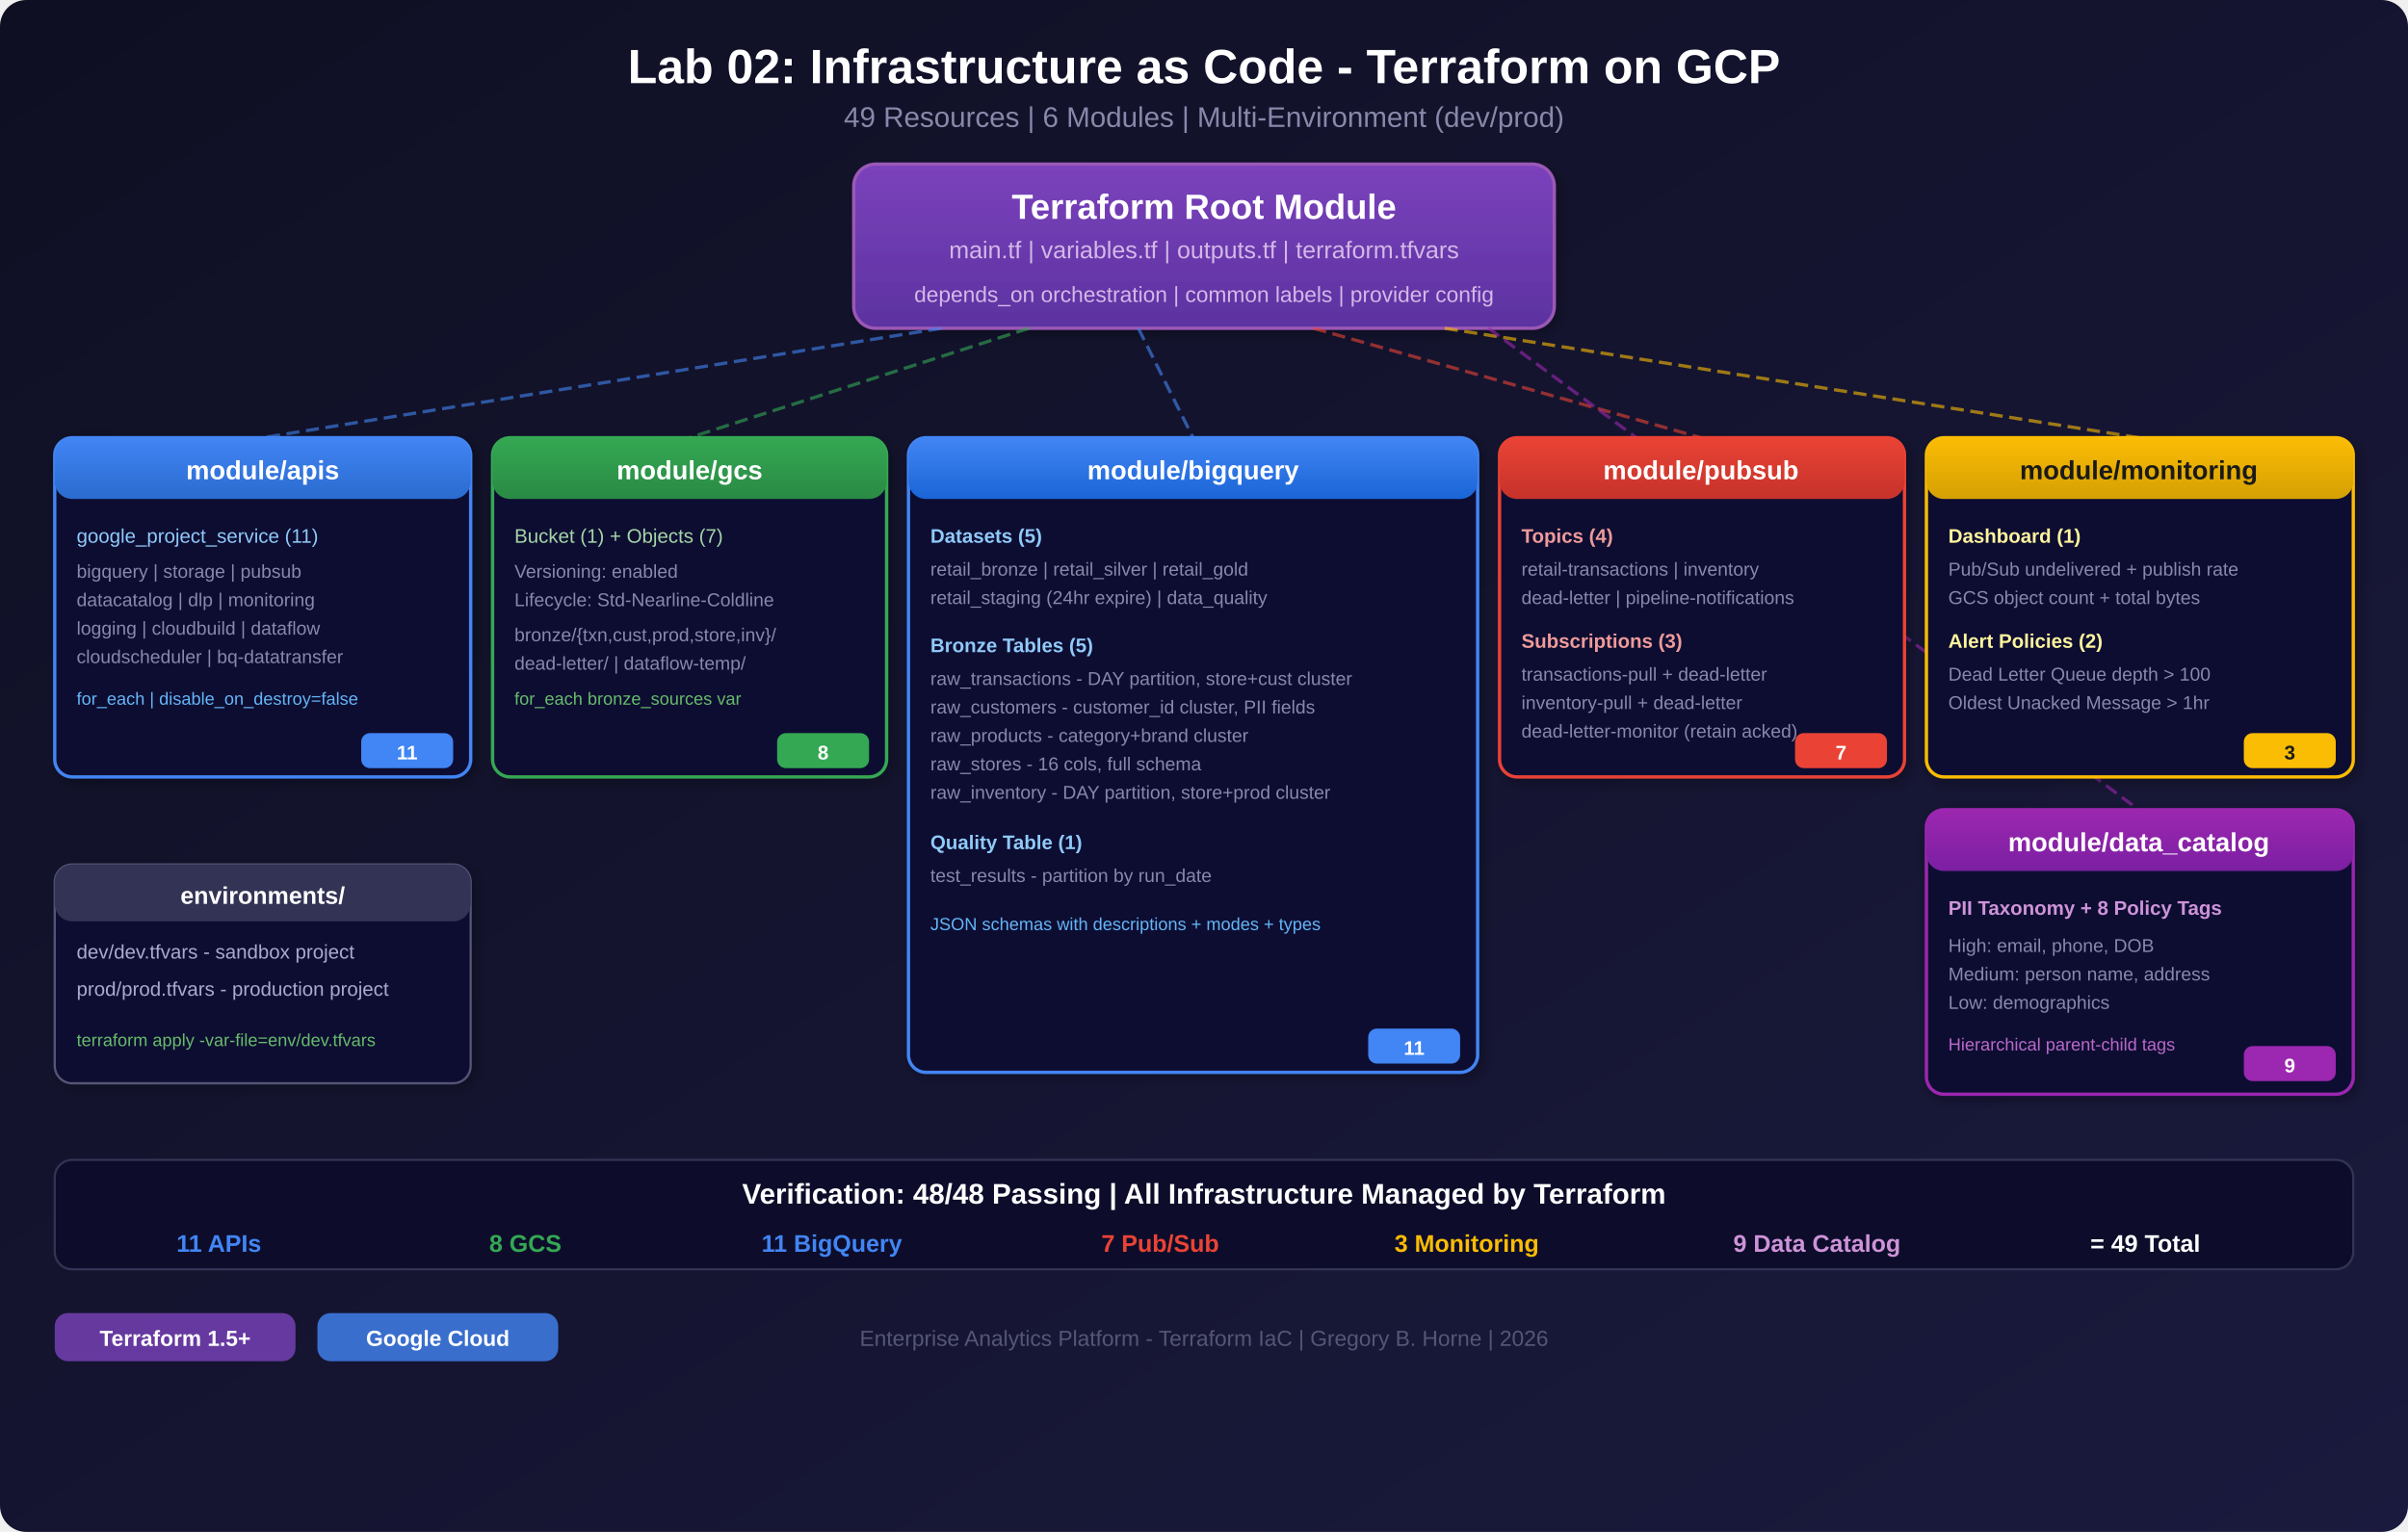
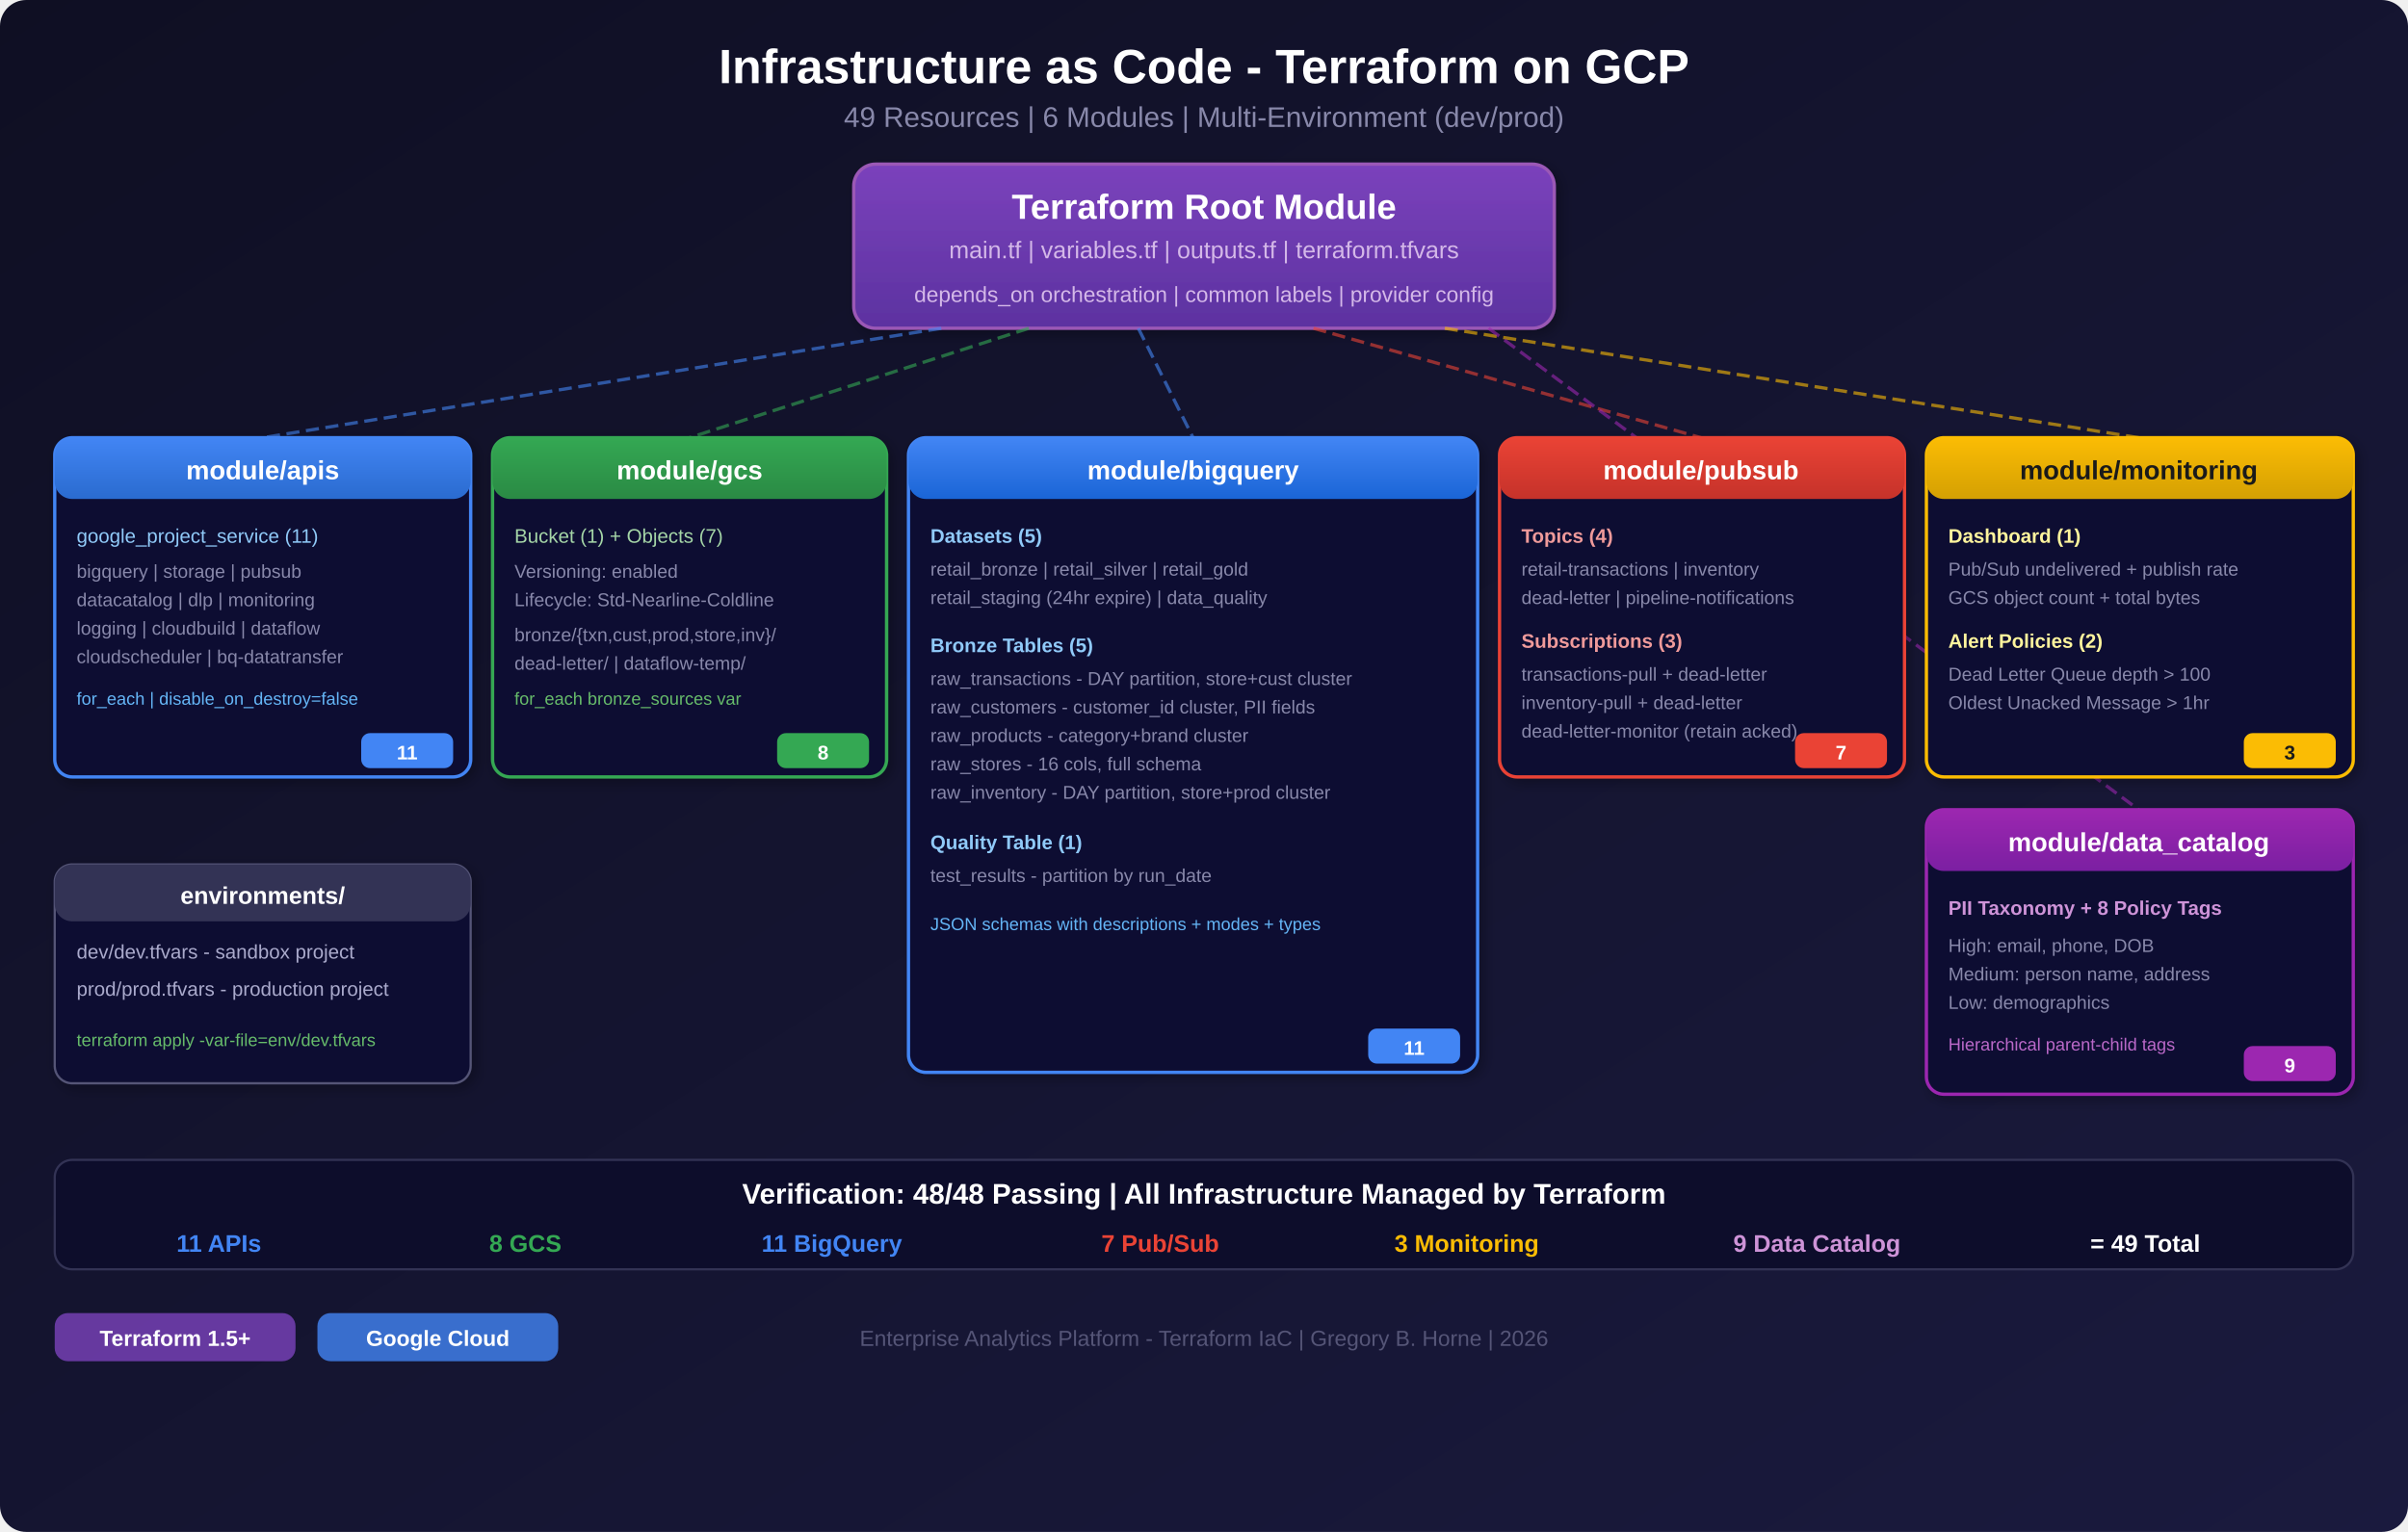
<svg xmlns="http://www.w3.org/2000/svg" viewBox="0 0 1100 700" font-family="'Segoe UI', Arial, sans-serif">
  <defs>
    <linearGradient id="bgGrad" x1="0%" y1="0%" x2="100%" y2="100%">
      <stop offset="0%" style="stop-color:#0f0f23" />
      <stop offset="100%" style="stop-color:#1a1a3e" />
    </linearGradient>
    <linearGradient id="tfGrad" x1="0%" y1="0%" x2="0%" y2="100%">
      <stop offset="0%" style="stop-color:#7B42BC" />
      <stop offset="100%" style="stop-color:#5C32A0" />
    </linearGradient>
    <linearGradient id="apiGrad" x1="0%" y1="0%" x2="0%" y2="100%">
      <stop offset="0%" style="stop-color:#4285F4" />
      <stop offset="100%" style="stop-color:#2a6bcf" />
    </linearGradient>
    <linearGradient id="gcsGrad" x1="0%" y1="0%" x2="0%" y2="100%">
      <stop offset="0%" style="stop-color:#34A853" />
      <stop offset="100%" style="stop-color:#2a8a44" />
    </linearGradient>
    <linearGradient id="bqGrad" x1="0%" y1="0%" x2="0%" y2="100%">
      <stop offset="0%" style="stop-color:#4285F4" />
      <stop offset="100%" style="stop-color:#1a65d6" />
    </linearGradient>
    <linearGradient id="psGrad" x1="0%" y1="0%" x2="0%" y2="100%">
      <stop offset="0%" style="stop-color:#EA4335" />
      <stop offset="100%" style="stop-color:#c5322a" />
    </linearGradient>
    <linearGradient id="monGrad" x1="0%" y1="0%" x2="0%" y2="100%">
      <stop offset="0%" style="stop-color:#FBBC04" />
      <stop offset="100%" style="stop-color:#d4a003" />
    </linearGradient>
    <linearGradient id="dcGrad" x1="0%" y1="0%" x2="0%" y2="100%">
      <stop offset="0%" style="stop-color:#9C27B0" />
      <stop offset="100%" style="stop-color:#7B1FA2" />
    </linearGradient>
    <filter id="shadow">
      <feDropShadow dx="2" dy="2" stdDeviation="3" flood-opacity="0.3" />
    </filter>
  </defs>
  <rect width="1100" height="700" fill="url(#bgGrad)" rx="12" />
-   <text x="550" y="38" text-anchor="middle" fill="#ffffff" font-size="22" font-weight="bold">Lab 02: Infrastructure as Code - Terraform on GCP</text>
+   <text x="550" y="38" text-anchor="middle" fill="#ffffff" font-size="22" font-weight="bold">Infrastructure as Code - Terraform on GCP</text>
  <text x="550" y="58" text-anchor="middle" fill="#8888aa" font-size="13">49 Resources | 6 Modules | Multi-Environment (dev/prod)</text>
  <rect x="390" y="75" width="320" height="75" rx="10" fill="url(#tfGrad)" filter="url(#shadow)" stroke="#9B59B6" stroke-width="1.5" />
  <text x="550" y="100" text-anchor="middle" fill="#ffffff" font-size="16" font-weight="bold">Terraform Root Module</text>
  <text x="550" y="118" text-anchor="middle" fill="#d4b8e8" font-size="11">main.tf | variables.tf | outputs.tf | terraform.tfvars</text>
  <text x="550" y="138" text-anchor="middle" fill="#d4b8e8" font-size="10">depends_on orchestration | common labels | provider config</text>
  <line x1="430" y1="150" x2="120" y2="200" stroke="#4285F4" stroke-width="1.5" stroke-dasharray="6,3" opacity="0.6" />
  <line x1="470" y1="150" x2="315" y2="200" stroke="#34A853" stroke-width="1.5" stroke-dasharray="6,3" opacity="0.6" />
  <line x1="520" y1="150" x2="545" y2="200" stroke="#4285F4" stroke-width="1.5" stroke-dasharray="6,3" opacity="0.6" />
  <line x1="600" y1="150" x2="777" y2="200" stroke="#EA4335" stroke-width="1.5" stroke-dasharray="6,3" opacity="0.6" />
  <line x1="660" y1="150" x2="977" y2="200" stroke="#FBBC04" stroke-width="1.5" stroke-dasharray="6,3" opacity="0.6" />
  <line x1="680" y1="150" x2="977" y2="370" stroke="#9C27B0" stroke-width="1.5" stroke-dasharray="6,3" opacity="0.6" />
  <rect x="25" y="200" width="190" height="155" rx="8" fill="#111133" stroke="#4285F4" stroke-width="1.5" filter="url(#shadow)" />
  <rect x="25" y="200" width="190" height="28" rx="8" fill="url(#apiGrad)" />
  <text x="120" y="219" text-anchor="middle" fill="#ffffff" font-size="12" font-weight="bold">module/apis</text>
  <text x="35" y="248" fill="#90CAF9" font-size="9">google_project_service (11)</text>
  <text x="35" y="264" fill="#8888aa" font-size="8.5">bigquery | storage | pubsub</text>
  <text x="35" y="277" fill="#8888aa" font-size="8.5">datacatalog | dlp | monitoring</text>
  <text x="35" y="290" fill="#8888aa" font-size="8.5">logging | cloudbuild | dataflow</text>
  <text x="35" y="303" fill="#8888aa" font-size="8.5">cloudscheduler | bq-datatransfer</text>
  <text x="35" y="322" fill="#64B5F6" font-size="8">for_each | disable_on_destroy=false</text>
  <rect x="165" y="335" width="42" height="16" rx="4" fill="#4285F4" />
  <text x="186" y="347" text-anchor="middle" fill="#fff" font-size="9" font-weight="bold">11</text>
  <rect x="225" y="200" width="180" height="155" rx="8" fill="#111133" stroke="#34A853" stroke-width="1.5" filter="url(#shadow)" />
  <rect x="225" y="200" width="180" height="28" rx="8" fill="url(#gcsGrad)" />
  <text x="315" y="219" text-anchor="middle" fill="#ffffff" font-size="12" font-weight="bold">module/gcs</text>
  <text x="235" y="248" fill="#A5D6A7" font-size="9">Bucket (1) + Objects (7)</text>
  <text x="235" y="264" fill="#8888aa" font-size="8.5">Versioning: enabled</text>
  <text x="235" y="277" fill="#8888aa" font-size="8.5">Lifecycle: Std-Nearline-Coldline</text>
  <text x="235" y="293" fill="#8888aa" font-size="8.5">bronze/{txn,cust,prod,store,inv}/</text>
  <text x="235" y="306" fill="#8888aa" font-size="8.5">dead-letter/ | dataflow-temp/</text>
  <text x="235" y="322" fill="#66BB6A" font-size="8">for_each bronze_sources var</text>
  <rect x="355" y="335" width="42" height="16" rx="4" fill="#34A853" />
  <text x="376" y="347" text-anchor="middle" fill="#fff" font-size="9" font-weight="bold">8</text>
  <rect x="415" y="200" width="260" height="290" rx="8" fill="#111133" stroke="#4285F4" stroke-width="1.5" filter="url(#shadow)" />
  <rect x="415" y="200" width="260" height="28" rx="8" fill="url(#bqGrad)" />
  <text x="545" y="219" text-anchor="middle" fill="#ffffff" font-size="12" font-weight="bold">module/bigquery</text>
  <text x="425" y="248" fill="#90CAF9" font-size="9" font-weight="bold">Datasets (5)</text>
  <text x="425" y="263" fill="#8888aa" font-size="8.5">retail_bronze | retail_silver | retail_gold</text>
  <text x="425" y="276" fill="#8888aa" font-size="8.5">retail_staging (24hr expire) | data_quality</text>
  <text x="425" y="298" fill="#90CAF9" font-size="9" font-weight="bold">Bronze Tables (5)</text>
  <text x="425" y="313" fill="#8888aa" font-size="8.5">raw_transactions - DAY partition, store+cust cluster</text>
  <text x="425" y="326" fill="#8888aa" font-size="8.5">raw_customers - customer_id cluster, PII fields</text>
  <text x="425" y="339" fill="#8888aa" font-size="8.5">raw_products - category+brand cluster</text>
  <text x="425" y="352" fill="#8888aa" font-size="8.5">raw_stores - 16 cols, full schema</text>
  <text x="425" y="365" fill="#8888aa" font-size="8.5">raw_inventory - DAY partition, store+prod cluster</text>
  <text x="425" y="388" fill="#90CAF9" font-size="9" font-weight="bold">Quality Table (1)</text>
  <text x="425" y="403" fill="#8888aa" font-size="8.5">test_results - partition by run_date</text>
  <text x="425" y="425" fill="#64B5F6" font-size="8">JSON schemas with descriptions + modes + types</text>
  <rect x="625" y="470" width="42" height="16" rx="4" fill="#4285F4" />
  <text x="646" y="482" text-anchor="middle" fill="#fff" font-size="9" font-weight="bold">11</text>
  <rect x="685" y="200" width="185" height="155" rx="8" fill="#111133" stroke="#EA4335" stroke-width="1.5" filter="url(#shadow)" />
  <rect x="685" y="200" width="185" height="28" rx="8" fill="url(#psGrad)" />
  <text x="777" y="219" text-anchor="middle" fill="#ffffff" font-size="12" font-weight="bold">module/pubsub</text>
  <text x="695" y="248" fill="#EF9A9A" font-size="9" font-weight="bold">Topics (4)</text>
  <text x="695" y="263" fill="#8888aa" font-size="8.5">retail-transactions | inventory</text>
  <text x="695" y="276" fill="#8888aa" font-size="8.5">dead-letter | pipeline-notifications</text>
  <text x="695" y="296" fill="#EF9A9A" font-size="9" font-weight="bold">Subscriptions (3)</text>
  <text x="695" y="311" fill="#8888aa" font-size="8.5">transactions-pull + dead-letter</text>
  <text x="695" y="324" fill="#8888aa" font-size="8.5">inventory-pull + dead-letter</text>
  <text x="695" y="337" fill="#8888aa" font-size="8.5">dead-letter-monitor (retain acked)</text>
  <rect x="820" y="335" width="42" height="16" rx="4" fill="#EA4335" />
  <text x="841" y="347" text-anchor="middle" fill="#fff" font-size="9" font-weight="bold">7</text>
  <rect x="880" y="200" width="195" height="155" rx="8" fill="#111133" stroke="#FBBC04" stroke-width="1.5" filter="url(#shadow)" />
  <rect x="880" y="200" width="195" height="28" rx="8" fill="url(#monGrad)" />
  <text x="977" y="219" text-anchor="middle" fill="#1a1a1a" font-size="12" font-weight="bold">module/monitoring</text>
  <text x="890" y="248" fill="#FFF59D" font-size="9" font-weight="bold">Dashboard (1)</text>
  <text x="890" y="263" fill="#8888aa" font-size="8.5">Pub/Sub undelivered + publish rate</text>
  <text x="890" y="276" fill="#8888aa" font-size="8.5">GCS object count + total bytes</text>
  <text x="890" y="296" fill="#FFF59D" font-size="9" font-weight="bold">Alert Policies (2)</text>
  <text x="890" y="311" fill="#8888aa" font-size="8.5">Dead Letter Queue depth &gt; 100</text>
  <text x="890" y="324" fill="#8888aa" font-size="8.5">Oldest Unacked Message &gt; 1hr</text>
  <rect x="1025" y="335" width="42" height="16" rx="4" fill="#FBBC04" />
  <text x="1046" y="347" text-anchor="middle" fill="#1a1a1a" font-size="9" font-weight="bold">3</text>
  <rect x="880" y="370" width="195" height="130" rx="8" fill="#111133" stroke="#9C27B0" stroke-width="1.5" filter="url(#shadow)" />
  <rect x="880" y="370" width="195" height="28" rx="8" fill="url(#dcGrad)" />
  <text x="977" y="389" text-anchor="middle" fill="#ffffff" font-size="12" font-weight="bold">module/data_catalog</text>
  <text x="890" y="418" fill="#CE93D8" font-size="9" font-weight="bold">PII Taxonomy + 8 Policy Tags</text>
  <text x="890" y="435" fill="#8888aa" font-size="8.5">High: email, phone, DOB</text>
  <text x="890" y="448" fill="#8888aa" font-size="8.5">Medium: person name, address</text>
  <text x="890" y="461" fill="#8888aa" font-size="8.5">Low: demographics</text>
  <text x="890" y="480" fill="#BA68C8" font-size="8">Hierarchical parent-child tags</text>
  <rect x="1025" y="478" width="42" height="16" rx="4" fill="#9C27B0" />
  <text x="1046" y="490" text-anchor="middle" fill="#fff" font-size="9" font-weight="bold">9</text>
  <rect x="25" y="395" width="190" height="100" rx="8" fill="#111133" stroke="#555577" stroke-width="1" filter="url(#shadow)" />
  <rect x="25" y="395" width="190" height="26" rx="8" fill="#333355" />
  <text x="120" y="413" text-anchor="middle" fill="#ffffff" font-size="11" font-weight="bold">environments/</text>
  <text x="35" y="438" fill="#aaaacc" font-size="9">dev/dev.tfvars - sandbox project</text>
  <text x="35" y="455" fill="#aaaacc" font-size="9">prod/prod.tfvars - production project</text>
  <text x="35" y="478" fill="#66BB6A" font-size="8">terraform apply -var-file=env/dev.tfvars</text>
  <rect x="25" y="530" width="1050" height="50" rx="8" fill="#0d0d2b" stroke="#333355" stroke-width="1" />
  <text x="550" y="550" text-anchor="middle" fill="#ffffff" font-size="13" font-weight="bold">Verification: 48/48 Passing | All Infrastructure Managed by Terraform</text>
  <text x="100" y="572" text-anchor="middle" fill="#4285F4" font-size="11" font-weight="bold">11 APIs</text>
  <text x="240" y="572" text-anchor="middle" fill="#34A853" font-size="11" font-weight="bold">8 GCS</text>
  <text x="380" y="572" text-anchor="middle" fill="#4285F4" font-size="11" font-weight="bold">11 BigQuery</text>
  <text x="530" y="572" text-anchor="middle" fill="#EA4335" font-size="11" font-weight="bold">7 Pub/Sub</text>
  <text x="670" y="572" text-anchor="middle" fill="#FBBC04" font-size="11" font-weight="bold">3 Monitoring</text>
  <text x="830" y="572" text-anchor="middle" fill="#CE93D8" font-size="11" font-weight="bold">9 Data Catalog</text>
  <text x="980" y="572" text-anchor="middle" fill="#ffffff" font-size="11" font-weight="bold">= 49 Total</text>
  <rect x="25" y="600" width="110" height="22" rx="6" fill="#7B42BC" opacity="0.8" />
  <text x="80" y="615" text-anchor="middle" fill="#ffffff" font-size="10" font-weight="bold">Terraform 1.5+</text>
  <rect x="145" y="600" width="110" height="22" rx="6" fill="#4285F4" opacity="0.8" />
  <text x="200" y="615" text-anchor="middle" fill="#ffffff" font-size="10" font-weight="bold">Google Cloud</text>
  <text x="550" y="615" text-anchor="middle" fill="#555577" font-size="10">Enterprise Analytics Platform - Terraform IaC | Gregory B. Horne | 2026</text>
</svg>
